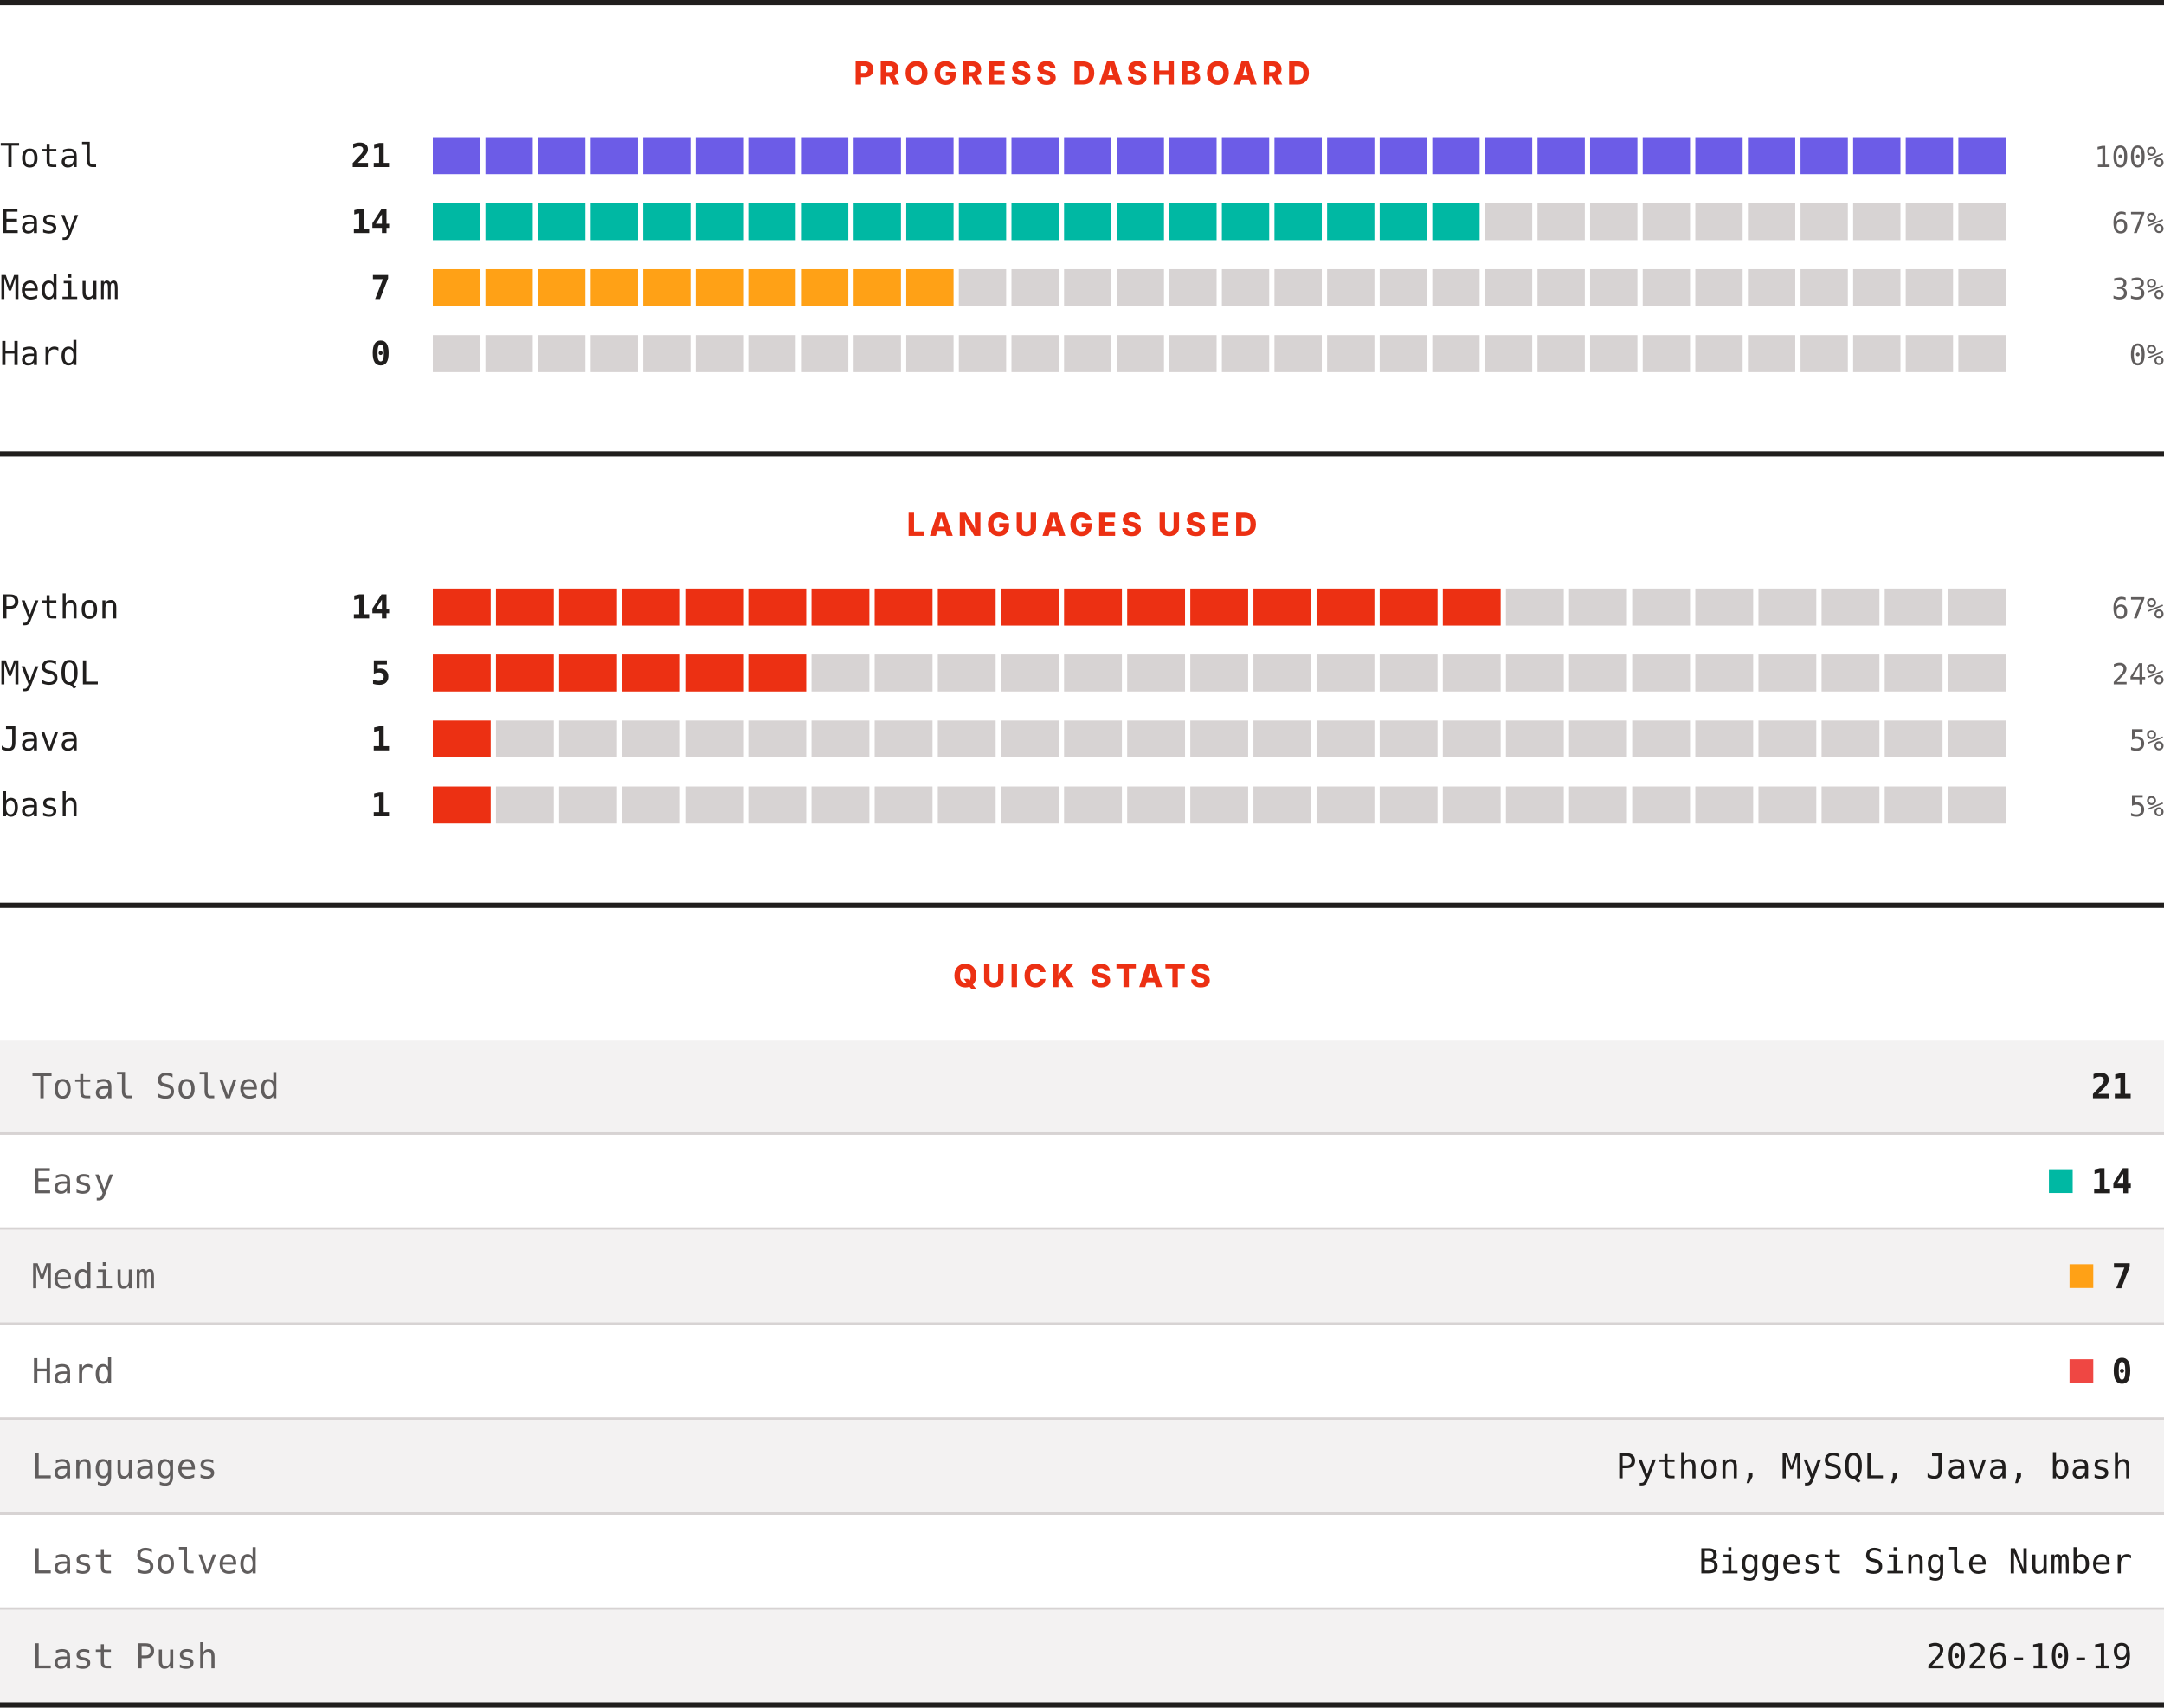
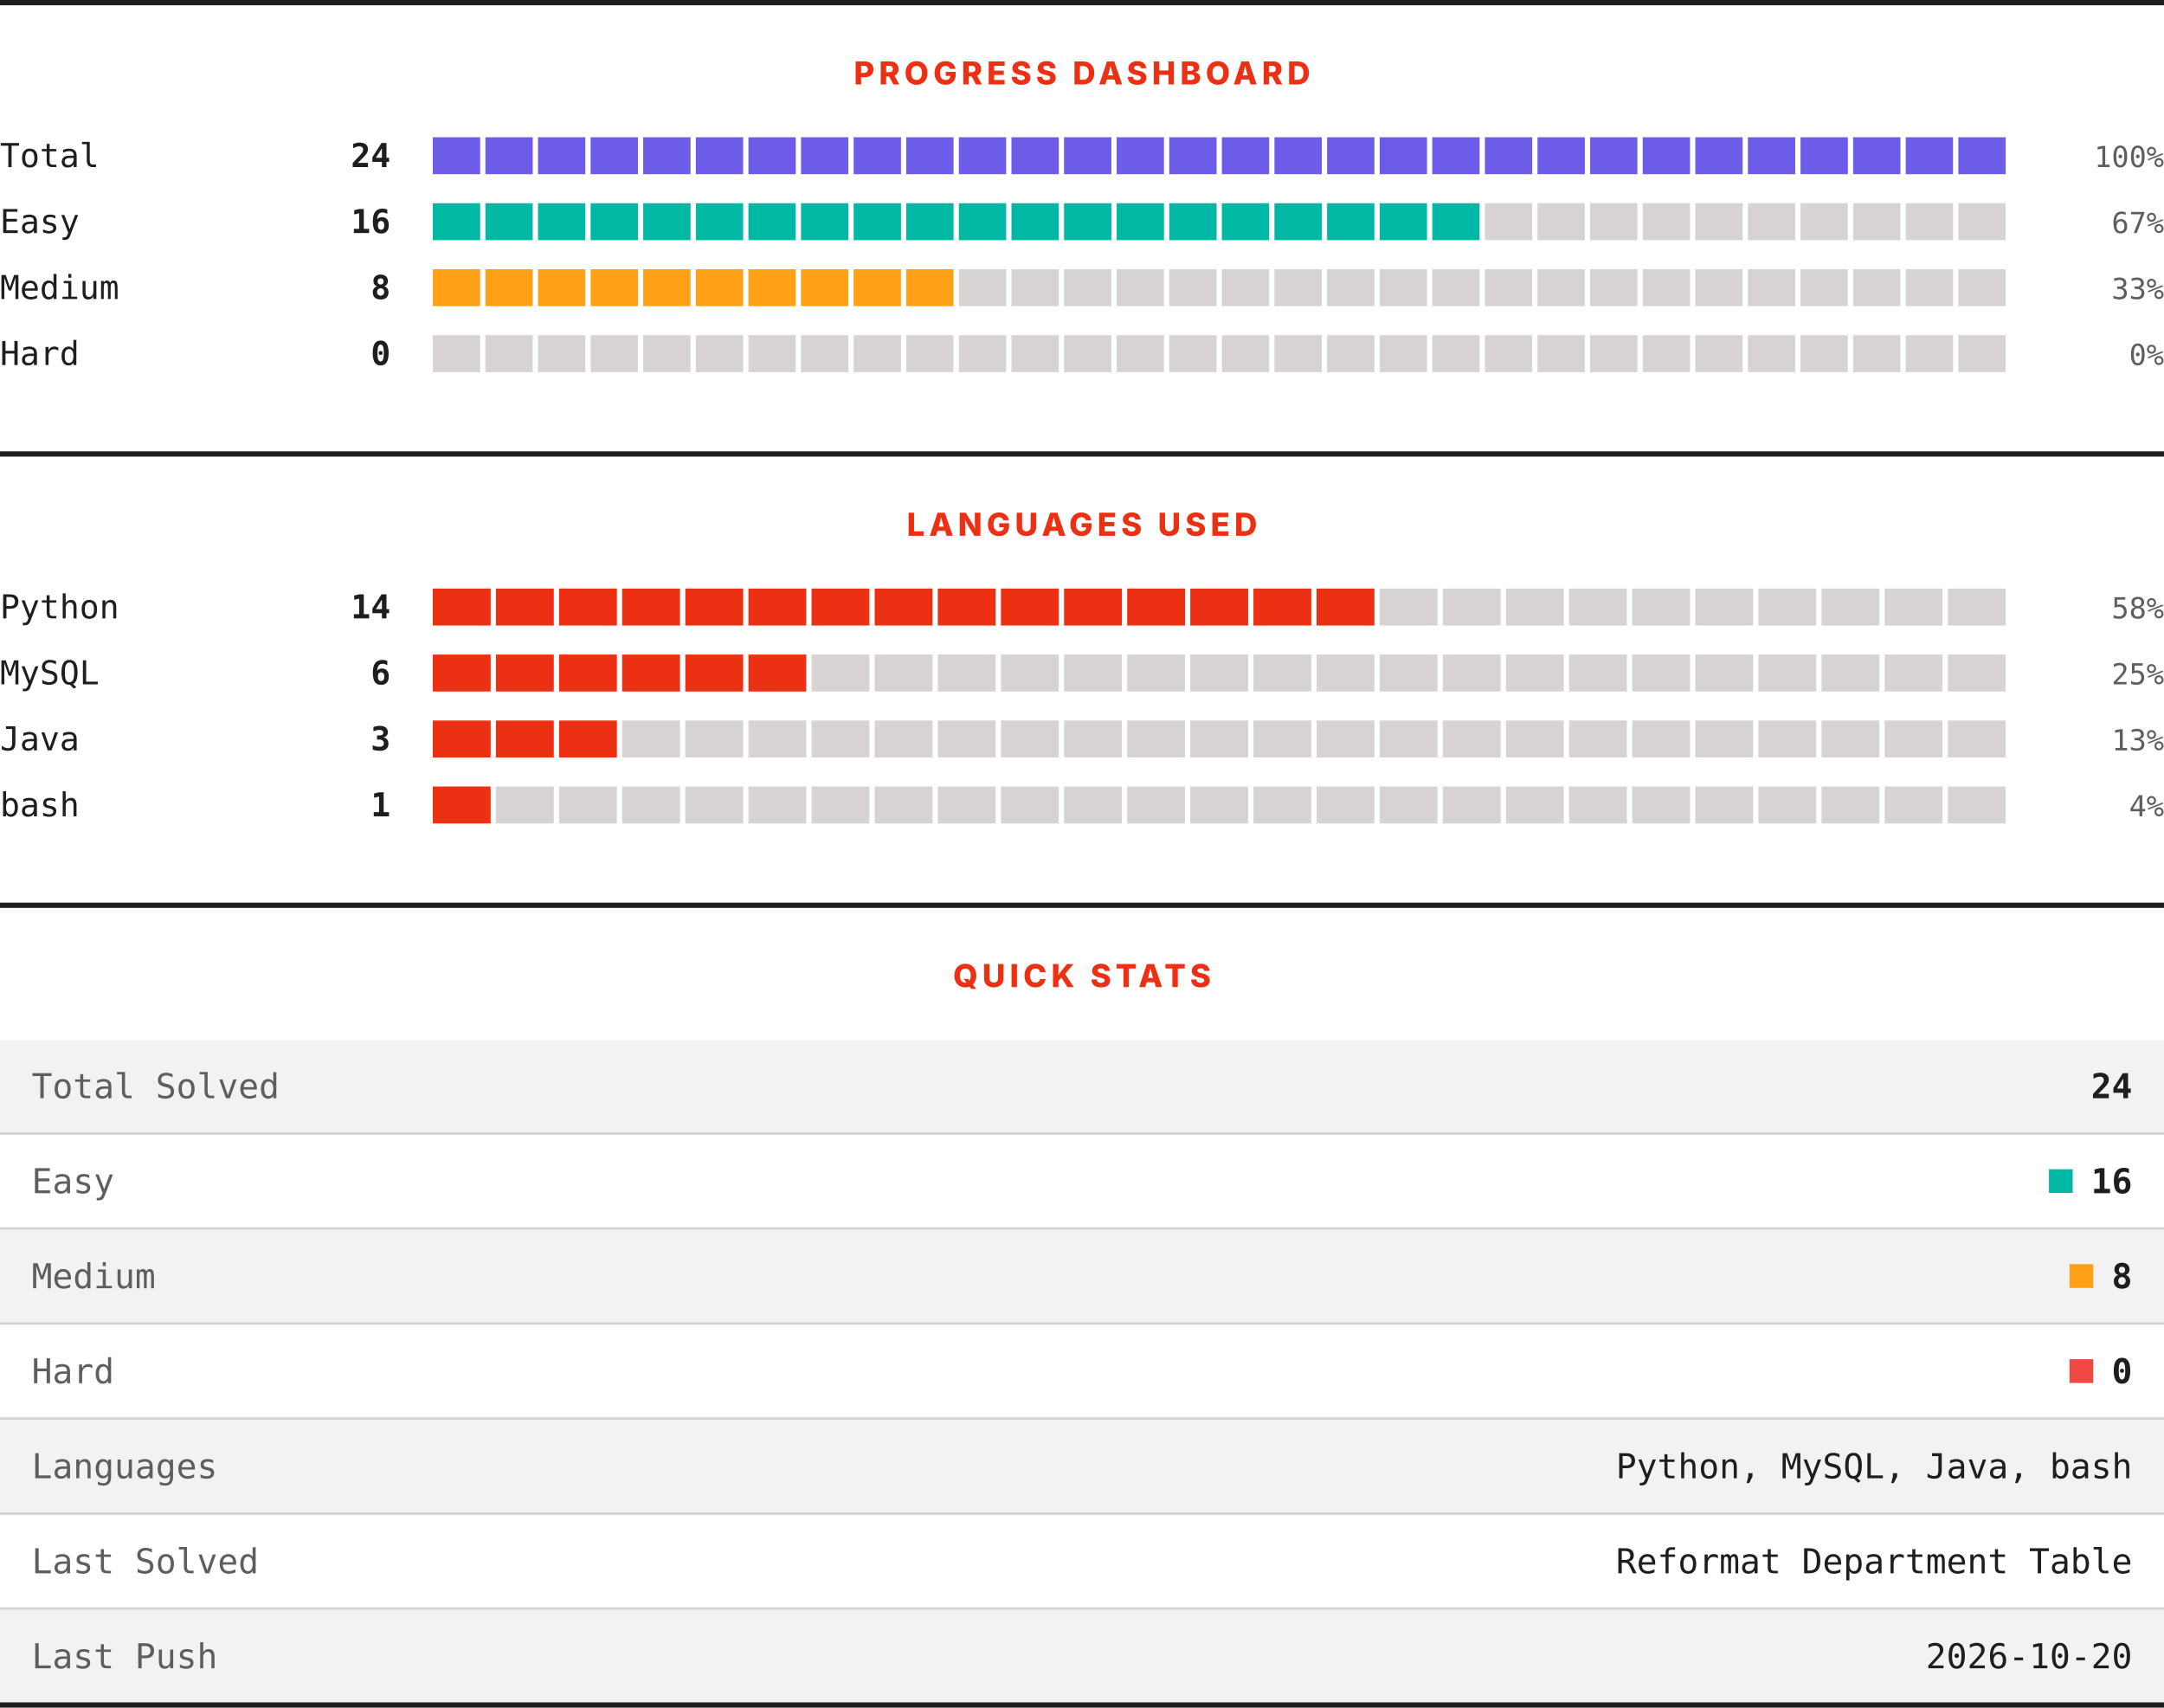
<svg xmlns="http://www.w3.org/2000/svg" width="820" height="647" viewBox="0 0 820 647" role="img" aria-label="LeetCode progress, languages and quick stats">
  <rect width="820" height="647" fill="#ffffff" />
  <rect x="0" y="0" width="820" height="2" fill="#201e1d" />
  <text x="410" y="32" text-anchor="middle" font-family="Archivo, system-ui, -apple-system, Segoe UI, sans-serif" font-size="12" font-weight="800" letter-spacing="1.68" fill="#ec3013">PROGRESS DASHBOARD</text>
  <text x="0" y="63.3" font-family="ui-monospace, SFMono-Regular, Menlo, Consolas, monospace" font-size="12.5" fill="#201e1d">Total</text>
-   <text x="148" y="63.3" text-anchor="end" font-family="ui-monospace, SFMono-Regular, Menlo, Consolas, monospace" font-size="12.5" font-weight="700" fill="#201e1d">21</text>
+   <text x="148" y="63.3" text-anchor="end" font-family="ui-monospace, SFMono-Regular, Menlo, Consolas, monospace" font-size="12.5" font-weight="700" fill="#201e1d">24</text>
  <rect x="164.00" y="52" width="17.93" height="14" fill="#6c5ce7" />
  <rect x="183.93" y="52" width="17.93" height="14" fill="#6c5ce7" />
  <rect x="203.87" y="52" width="17.93" height="14" fill="#6c5ce7" />
  <rect x="223.80" y="52" width="17.93" height="14" fill="#6c5ce7" />
  <rect x="243.73" y="52" width="17.93" height="14" fill="#6c5ce7" />
  <rect x="263.67" y="52" width="17.93" height="14" fill="#6c5ce7" />
  <rect x="283.60" y="52" width="17.93" height="14" fill="#6c5ce7" />
  <rect x="303.53" y="52" width="17.93" height="14" fill="#6c5ce7" />
  <rect x="323.47" y="52" width="17.93" height="14" fill="#6c5ce7" />
  <rect x="343.40" y="52" width="17.93" height="14" fill="#6c5ce7" />
  <rect x="363.33" y="52" width="17.93" height="14" fill="#6c5ce7" />
  <rect x="383.27" y="52" width="17.93" height="14" fill="#6c5ce7" />
  <rect x="403.20" y="52" width="17.93" height="14" fill="#6c5ce7" />
  <rect x="423.13" y="52" width="17.93" height="14" fill="#6c5ce7" />
  <rect x="443.07" y="52" width="17.93" height="14" fill="#6c5ce7" />
  <rect x="463.00" y="52" width="17.93" height="14" fill="#6c5ce7" />
  <rect x="482.93" y="52" width="17.93" height="14" fill="#6c5ce7" />
  <rect x="502.87" y="52" width="17.93" height="14" fill="#6c5ce7" />
  <rect x="522.80" y="52" width="17.93" height="14" fill="#6c5ce7" />
  <rect x="542.73" y="52" width="17.93" height="14" fill="#6c5ce7" />
  <rect x="562.67" y="52" width="17.93" height="14" fill="#6c5ce7" />
  <rect x="582.60" y="52" width="17.93" height="14" fill="#6c5ce7" />
  <rect x="602.53" y="52" width="17.93" height="14" fill="#6c5ce7" />
  <rect x="622.47" y="52" width="17.93" height="14" fill="#6c5ce7" />
  <rect x="642.40" y="52" width="17.93" height="14" fill="#6c5ce7" />
  <rect x="662.33" y="52" width="17.93" height="14" fill="#6c5ce7" />
  <rect x="682.27" y="52" width="17.93" height="14" fill="#6c5ce7" />
  <rect x="702.20" y="52" width="17.93" height="14" fill="#6c5ce7" />
  <rect x="722.13" y="52" width="17.93" height="14" fill="#6c5ce7" />
  <rect x="742.07" y="52" width="17.93" height="14" fill="#6c5ce7" />
  <text x="820" y="63.3" text-anchor="end" font-family="ui-monospace, SFMono-Regular, Menlo, Consolas, monospace" font-size="11" fill="#605d5d">100%</text>
  <text x="0" y="88.3" font-family="ui-monospace, SFMono-Regular, Menlo, Consolas, monospace" font-size="12.5" fill="#201e1d">Easy</text>
-   <text x="148" y="88.3" text-anchor="end" font-family="ui-monospace, SFMono-Regular, Menlo, Consolas, monospace" font-size="12.5" font-weight="700" fill="#201e1d">14</text>
+   <text x="148" y="88.3" text-anchor="end" font-family="ui-monospace, SFMono-Regular, Menlo, Consolas, monospace" font-size="12.5" font-weight="700" fill="#201e1d">16</text>
  <rect x="164.00" y="77" width="17.93" height="14" fill="#00b8a3" />
  <rect x="183.93" y="77" width="17.93" height="14" fill="#00b8a3" />
  <rect x="203.87" y="77" width="17.93" height="14" fill="#00b8a3" />
  <rect x="223.80" y="77" width="17.93" height="14" fill="#00b8a3" />
  <rect x="243.73" y="77" width="17.93" height="14" fill="#00b8a3" />
  <rect x="263.67" y="77" width="17.93" height="14" fill="#00b8a3" />
  <rect x="283.60" y="77" width="17.93" height="14" fill="#00b8a3" />
  <rect x="303.53" y="77" width="17.93" height="14" fill="#00b8a3" />
  <rect x="323.47" y="77" width="17.93" height="14" fill="#00b8a3" />
  <rect x="343.40" y="77" width="17.93" height="14" fill="#00b8a3" />
  <rect x="363.33" y="77" width="17.93" height="14" fill="#00b8a3" />
  <rect x="383.27" y="77" width="17.93" height="14" fill="#00b8a3" />
  <rect x="403.20" y="77" width="17.93" height="14" fill="#00b8a3" />
  <rect x="423.13" y="77" width="17.93" height="14" fill="#00b8a3" />
  <rect x="443.07" y="77" width="17.93" height="14" fill="#00b8a3" />
  <rect x="463.00" y="77" width="17.93" height="14" fill="#00b8a3" />
  <rect x="482.93" y="77" width="17.93" height="14" fill="#00b8a3" />
  <rect x="502.87" y="77" width="17.93" height="14" fill="#00b8a3" />
  <rect x="522.80" y="77" width="17.93" height="14" fill="#00b8a3" />
  <rect x="542.73" y="77" width="17.93" height="14" fill="#00b8a3" />
  <rect x="562.67" y="77" width="17.93" height="14" fill="#d7d3d3" />
  <rect x="582.60" y="77" width="17.93" height="14" fill="#d7d3d3" />
  <rect x="602.53" y="77" width="17.93" height="14" fill="#d7d3d3" />
  <rect x="622.47" y="77" width="17.93" height="14" fill="#d7d3d3" />
  <rect x="642.40" y="77" width="17.93" height="14" fill="#d7d3d3" />
  <rect x="662.33" y="77" width="17.93" height="14" fill="#d7d3d3" />
  <rect x="682.27" y="77" width="17.93" height="14" fill="#d7d3d3" />
  <rect x="702.20" y="77" width="17.93" height="14" fill="#d7d3d3" />
  <rect x="722.13" y="77" width="17.93" height="14" fill="#d7d3d3" />
  <rect x="742.07" y="77" width="17.93" height="14" fill="#d7d3d3" />
  <text x="820" y="88.3" text-anchor="end" font-family="ui-monospace, SFMono-Regular, Menlo, Consolas, monospace" font-size="11" fill="#605d5d">67%</text>
  <text x="0" y="113.3" font-family="ui-monospace, SFMono-Regular, Menlo, Consolas, monospace" font-size="12.5" fill="#201e1d">Medium</text>
-   <text x="148" y="113.3" text-anchor="end" font-family="ui-monospace, SFMono-Regular, Menlo, Consolas, monospace" font-size="12.5" font-weight="700" fill="#201e1d">7</text>
+   <text x="148" y="113.3" text-anchor="end" font-family="ui-monospace, SFMono-Regular, Menlo, Consolas, monospace" font-size="12.5" font-weight="700" fill="#201e1d">8</text>
  <rect x="164.00" y="102" width="17.93" height="14" fill="#ffa116" />
  <rect x="183.93" y="102" width="17.93" height="14" fill="#ffa116" />
  <rect x="203.87" y="102" width="17.93" height="14" fill="#ffa116" />
  <rect x="223.80" y="102" width="17.93" height="14" fill="#ffa116" />
  <rect x="243.73" y="102" width="17.93" height="14" fill="#ffa116" />
  <rect x="263.67" y="102" width="17.93" height="14" fill="#ffa116" />
  <rect x="283.60" y="102" width="17.93" height="14" fill="#ffa116" />
  <rect x="303.53" y="102" width="17.93" height="14" fill="#ffa116" />
  <rect x="323.47" y="102" width="17.93" height="14" fill="#ffa116" />
  <rect x="343.40" y="102" width="17.93" height="14" fill="#ffa116" />
  <rect x="363.33" y="102" width="17.93" height="14" fill="#d7d3d3" />
  <rect x="383.27" y="102" width="17.93" height="14" fill="#d7d3d3" />
  <rect x="403.20" y="102" width="17.93" height="14" fill="#d7d3d3" />
  <rect x="423.13" y="102" width="17.93" height="14" fill="#d7d3d3" />
  <rect x="443.07" y="102" width="17.93" height="14" fill="#d7d3d3" />
  <rect x="463.00" y="102" width="17.93" height="14" fill="#d7d3d3" />
  <rect x="482.93" y="102" width="17.93" height="14" fill="#d7d3d3" />
  <rect x="502.87" y="102" width="17.93" height="14" fill="#d7d3d3" />
  <rect x="522.80" y="102" width="17.93" height="14" fill="#d7d3d3" />
  <rect x="542.73" y="102" width="17.93" height="14" fill="#d7d3d3" />
  <rect x="562.67" y="102" width="17.93" height="14" fill="#d7d3d3" />
  <rect x="582.60" y="102" width="17.93" height="14" fill="#d7d3d3" />
  <rect x="602.53" y="102" width="17.93" height="14" fill="#d7d3d3" />
  <rect x="622.47" y="102" width="17.93" height="14" fill="#d7d3d3" />
  <rect x="642.40" y="102" width="17.93" height="14" fill="#d7d3d3" />
  <rect x="662.33" y="102" width="17.93" height="14" fill="#d7d3d3" />
  <rect x="682.27" y="102" width="17.93" height="14" fill="#d7d3d3" />
  <rect x="702.20" y="102" width="17.93" height="14" fill="#d7d3d3" />
  <rect x="722.13" y="102" width="17.93" height="14" fill="#d7d3d3" />
  <rect x="742.07" y="102" width="17.93" height="14" fill="#d7d3d3" />
  <text x="820" y="113.3" text-anchor="end" font-family="ui-monospace, SFMono-Regular, Menlo, Consolas, monospace" font-size="11" fill="#605d5d">33%</text>
  <text x="0" y="138.3" font-family="ui-monospace, SFMono-Regular, Menlo, Consolas, monospace" font-size="12.5" fill="#201e1d">Hard</text>
  <text x="148" y="138.3" text-anchor="end" font-family="ui-monospace, SFMono-Regular, Menlo, Consolas, monospace" font-size="12.5" font-weight="700" fill="#201e1d">0</text>
  <rect x="164.00" y="127" width="17.93" height="14" fill="#d7d3d3" />
  <rect x="183.93" y="127" width="17.93" height="14" fill="#d7d3d3" />
  <rect x="203.87" y="127" width="17.93" height="14" fill="#d7d3d3" />
  <rect x="223.80" y="127" width="17.93" height="14" fill="#d7d3d3" />
  <rect x="243.73" y="127" width="17.93" height="14" fill="#d7d3d3" />
  <rect x="263.67" y="127" width="17.93" height="14" fill="#d7d3d3" />
  <rect x="283.60" y="127" width="17.93" height="14" fill="#d7d3d3" />
  <rect x="303.53" y="127" width="17.93" height="14" fill="#d7d3d3" />
  <rect x="323.47" y="127" width="17.93" height="14" fill="#d7d3d3" />
  <rect x="343.40" y="127" width="17.93" height="14" fill="#d7d3d3" />
  <rect x="363.33" y="127" width="17.93" height="14" fill="#d7d3d3" />
  <rect x="383.27" y="127" width="17.93" height="14" fill="#d7d3d3" />
  <rect x="403.20" y="127" width="17.93" height="14" fill="#d7d3d3" />
  <rect x="423.13" y="127" width="17.93" height="14" fill="#d7d3d3" />
  <rect x="443.07" y="127" width="17.93" height="14" fill="#d7d3d3" />
  <rect x="463.00" y="127" width="17.93" height="14" fill="#d7d3d3" />
  <rect x="482.93" y="127" width="17.93" height="14" fill="#d7d3d3" />
  <rect x="502.87" y="127" width="17.93" height="14" fill="#d7d3d3" />
  <rect x="522.80" y="127" width="17.93" height="14" fill="#d7d3d3" />
  <rect x="542.73" y="127" width="17.93" height="14" fill="#d7d3d3" />
  <rect x="562.67" y="127" width="17.93" height="14" fill="#d7d3d3" />
  <rect x="582.60" y="127" width="17.93" height="14" fill="#d7d3d3" />
  <rect x="602.53" y="127" width="17.93" height="14" fill="#d7d3d3" />
  <rect x="622.47" y="127" width="17.93" height="14" fill="#d7d3d3" />
  <rect x="642.40" y="127" width="17.93" height="14" fill="#d7d3d3" />
  <rect x="662.33" y="127" width="17.93" height="14" fill="#d7d3d3" />
  <rect x="682.27" y="127" width="17.93" height="14" fill="#d7d3d3" />
  <rect x="702.20" y="127" width="17.93" height="14" fill="#d7d3d3" />
  <rect x="722.13" y="127" width="17.93" height="14" fill="#d7d3d3" />
  <rect x="742.07" y="127" width="17.93" height="14" fill="#d7d3d3" />
  <text x="820" y="138.3" text-anchor="end" font-family="ui-monospace, SFMono-Regular, Menlo, Consolas, monospace" font-size="11" fill="#605d5d">0%</text>
  <rect x="0" y="171" width="820" height="2" fill="#201e1d" />
  <text x="410" y="203" text-anchor="middle" font-family="Archivo, system-ui, -apple-system, Segoe UI, sans-serif" font-size="12" font-weight="800" letter-spacing="1.68" fill="#ec3013">LANGUAGES USED</text>
  <text x="0" y="234.3" font-family="ui-monospace, SFMono-Regular, Menlo, Consolas, monospace" font-size="12.5" fill="#201e1d">Python</text>
  <text x="148" y="234.3" text-anchor="end" font-family="ui-monospace, SFMono-Regular, Menlo, Consolas, monospace" font-size="12.5" font-weight="700" fill="#201e1d">14</text>
  <rect x="164.00" y="223" width="21.92" height="14" fill="#ec3013" />
  <rect x="187.92" y="223" width="21.92" height="14" fill="#ec3013" />
  <rect x="211.84" y="223" width="21.92" height="14" fill="#ec3013" />
  <rect x="235.76" y="223" width="21.92" height="14" fill="#ec3013" />
  <rect x="259.68" y="223" width="21.92" height="14" fill="#ec3013" />
  <rect x="283.60" y="223" width="21.92" height="14" fill="#ec3013" />
  <rect x="307.52" y="223" width="21.92" height="14" fill="#ec3013" />
  <rect x="331.44" y="223" width="21.92" height="14" fill="#ec3013" />
  <rect x="355.36" y="223" width="21.92" height="14" fill="#ec3013" />
  <rect x="379.28" y="223" width="21.92" height="14" fill="#ec3013" />
  <rect x="403.20" y="223" width="21.92" height="14" fill="#ec3013" />
  <rect x="427.12" y="223" width="21.92" height="14" fill="#ec3013" />
  <rect x="451.04" y="223" width="21.92" height="14" fill="#ec3013" />
  <rect x="474.96" y="223" width="21.92" height="14" fill="#ec3013" />
  <rect x="498.88" y="223" width="21.92" height="14" fill="#ec3013" />
-   <rect x="522.80" y="223" width="21.92" height="14" fill="#ec3013" />
-   <rect x="546.72" y="223" width="21.92" height="14" fill="#ec3013" />
+   <rect x="522.80" y="223" width="21.92" height="14" fill="#d7d3d3" />
+   <rect x="546.72" y="223" width="21.92" height="14" fill="#d7d3d3" />
  <rect x="570.64" y="223" width="21.92" height="14" fill="#d7d3d3" />
  <rect x="594.56" y="223" width="21.92" height="14" fill="#d7d3d3" />
  <rect x="618.48" y="223" width="21.92" height="14" fill="#d7d3d3" />
  <rect x="642.40" y="223" width="21.92" height="14" fill="#d7d3d3" />
  <rect x="666.32" y="223" width="21.92" height="14" fill="#d7d3d3" />
  <rect x="690.24" y="223" width="21.92" height="14" fill="#d7d3d3" />
  <rect x="714.16" y="223" width="21.92" height="14" fill="#d7d3d3" />
  <rect x="738.08" y="223" width="21.92" height="14" fill="#d7d3d3" />
-   <text x="820" y="234.3" text-anchor="end" font-family="ui-monospace, SFMono-Regular, Menlo, Consolas, monospace" font-size="11" fill="#605d5d">67%</text>
+   <text x="820" y="234.3" text-anchor="end" font-family="ui-monospace, SFMono-Regular, Menlo, Consolas, monospace" font-size="11" fill="#605d5d">58%</text>
  <text x="0" y="259.3" font-family="ui-monospace, SFMono-Regular, Menlo, Consolas, monospace" font-size="12.5" fill="#201e1d">MySQL</text>
-   <text x="148" y="259.3" text-anchor="end" font-family="ui-monospace, SFMono-Regular, Menlo, Consolas, monospace" font-size="12.5" font-weight="700" fill="#201e1d">5</text>
+   <text x="148" y="259.3" text-anchor="end" font-family="ui-monospace, SFMono-Regular, Menlo, Consolas, monospace" font-size="12.5" font-weight="700" fill="#201e1d">6</text>
  <rect x="164.00" y="248" width="21.92" height="14" fill="#ec3013" />
  <rect x="187.92" y="248" width="21.92" height="14" fill="#ec3013" />
  <rect x="211.84" y="248" width="21.92" height="14" fill="#ec3013" />
  <rect x="235.76" y="248" width="21.92" height="14" fill="#ec3013" />
  <rect x="259.68" y="248" width="21.92" height="14" fill="#ec3013" />
  <rect x="283.60" y="248" width="21.92" height="14" fill="#ec3013" />
  <rect x="307.52" y="248" width="21.92" height="14" fill="#d7d3d3" />
  <rect x="331.44" y="248" width="21.92" height="14" fill="#d7d3d3" />
  <rect x="355.36" y="248" width="21.92" height="14" fill="#d7d3d3" />
  <rect x="379.28" y="248" width="21.92" height="14" fill="#d7d3d3" />
  <rect x="403.20" y="248" width="21.92" height="14" fill="#d7d3d3" />
  <rect x="427.12" y="248" width="21.92" height="14" fill="#d7d3d3" />
  <rect x="451.04" y="248" width="21.92" height="14" fill="#d7d3d3" />
  <rect x="474.96" y="248" width="21.92" height="14" fill="#d7d3d3" />
  <rect x="498.88" y="248" width="21.92" height="14" fill="#d7d3d3" />
  <rect x="522.80" y="248" width="21.92" height="14" fill="#d7d3d3" />
  <rect x="546.72" y="248" width="21.92" height="14" fill="#d7d3d3" />
  <rect x="570.64" y="248" width="21.92" height="14" fill="#d7d3d3" />
  <rect x="594.56" y="248" width="21.92" height="14" fill="#d7d3d3" />
  <rect x="618.48" y="248" width="21.92" height="14" fill="#d7d3d3" />
  <rect x="642.40" y="248" width="21.92" height="14" fill="#d7d3d3" />
  <rect x="666.32" y="248" width="21.92" height="14" fill="#d7d3d3" />
  <rect x="690.24" y="248" width="21.92" height="14" fill="#d7d3d3" />
  <rect x="714.16" y="248" width="21.92" height="14" fill="#d7d3d3" />
  <rect x="738.08" y="248" width="21.92" height="14" fill="#d7d3d3" />
-   <text x="820" y="259.3" text-anchor="end" font-family="ui-monospace, SFMono-Regular, Menlo, Consolas, monospace" font-size="11" fill="#605d5d">24%</text>
+   <text x="820" y="259.3" text-anchor="end" font-family="ui-monospace, SFMono-Regular, Menlo, Consolas, monospace" font-size="11" fill="#605d5d">25%</text>
  <text x="0" y="284.3" font-family="ui-monospace, SFMono-Regular, Menlo, Consolas, monospace" font-size="12.5" fill="#201e1d">Java</text>
-   <text x="148" y="284.3" text-anchor="end" font-family="ui-monospace, SFMono-Regular, Menlo, Consolas, monospace" font-size="12.5" font-weight="700" fill="#201e1d">1</text>
+   <text x="148" y="284.3" text-anchor="end" font-family="ui-monospace, SFMono-Regular, Menlo, Consolas, monospace" font-size="12.5" font-weight="700" fill="#201e1d">3</text>
  <rect x="164.00" y="273" width="21.92" height="14" fill="#ec3013" />
-   <rect x="187.92" y="273" width="21.92" height="14" fill="#d7d3d3" />
-   <rect x="211.84" y="273" width="21.92" height="14" fill="#d7d3d3" />
+   <rect x="187.92" y="273" width="21.92" height="14" fill="#ec3013" />
+   <rect x="211.84" y="273" width="21.92" height="14" fill="#ec3013" />
  <rect x="235.76" y="273" width="21.92" height="14" fill="#d7d3d3" />
  <rect x="259.68" y="273" width="21.92" height="14" fill="#d7d3d3" />
  <rect x="283.60" y="273" width="21.92" height="14" fill="#d7d3d3" />
  <rect x="307.52" y="273" width="21.92" height="14" fill="#d7d3d3" />
  <rect x="331.44" y="273" width="21.92" height="14" fill="#d7d3d3" />
  <rect x="355.36" y="273" width="21.92" height="14" fill="#d7d3d3" />
  <rect x="379.28" y="273" width="21.92" height="14" fill="#d7d3d3" />
  <rect x="403.20" y="273" width="21.92" height="14" fill="#d7d3d3" />
  <rect x="427.12" y="273" width="21.92" height="14" fill="#d7d3d3" />
  <rect x="451.04" y="273" width="21.92" height="14" fill="#d7d3d3" />
  <rect x="474.96" y="273" width="21.92" height="14" fill="#d7d3d3" />
  <rect x="498.88" y="273" width="21.92" height="14" fill="#d7d3d3" />
  <rect x="522.80" y="273" width="21.92" height="14" fill="#d7d3d3" />
  <rect x="546.72" y="273" width="21.92" height="14" fill="#d7d3d3" />
  <rect x="570.64" y="273" width="21.92" height="14" fill="#d7d3d3" />
  <rect x="594.56" y="273" width="21.92" height="14" fill="#d7d3d3" />
  <rect x="618.48" y="273" width="21.92" height="14" fill="#d7d3d3" />
  <rect x="642.40" y="273" width="21.92" height="14" fill="#d7d3d3" />
  <rect x="666.32" y="273" width="21.92" height="14" fill="#d7d3d3" />
  <rect x="690.24" y="273" width="21.92" height="14" fill="#d7d3d3" />
  <rect x="714.16" y="273" width="21.92" height="14" fill="#d7d3d3" />
  <rect x="738.08" y="273" width="21.92" height="14" fill="#d7d3d3" />
-   <text x="820" y="284.3" text-anchor="end" font-family="ui-monospace, SFMono-Regular, Menlo, Consolas, monospace" font-size="11" fill="#605d5d">5%</text>
+   <text x="820" y="284.3" text-anchor="end" font-family="ui-monospace, SFMono-Regular, Menlo, Consolas, monospace" font-size="11" fill="#605d5d">13%</text>
  <text x="0" y="309.3" font-family="ui-monospace, SFMono-Regular, Menlo, Consolas, monospace" font-size="12.5" fill="#201e1d">bash</text>
  <text x="148" y="309.3" text-anchor="end" font-family="ui-monospace, SFMono-Regular, Menlo, Consolas, monospace" font-size="12.5" font-weight="700" fill="#201e1d">1</text>
  <rect x="164.00" y="298" width="21.92" height="14" fill="#ec3013" />
  <rect x="187.92" y="298" width="21.92" height="14" fill="#d7d3d3" />
  <rect x="211.84" y="298" width="21.92" height="14" fill="#d7d3d3" />
  <rect x="235.76" y="298" width="21.92" height="14" fill="#d7d3d3" />
  <rect x="259.68" y="298" width="21.92" height="14" fill="#d7d3d3" />
  <rect x="283.60" y="298" width="21.92" height="14" fill="#d7d3d3" />
  <rect x="307.52" y="298" width="21.92" height="14" fill="#d7d3d3" />
  <rect x="331.44" y="298" width="21.92" height="14" fill="#d7d3d3" />
  <rect x="355.36" y="298" width="21.92" height="14" fill="#d7d3d3" />
  <rect x="379.28" y="298" width="21.92" height="14" fill="#d7d3d3" />
  <rect x="403.20" y="298" width="21.92" height="14" fill="#d7d3d3" />
  <rect x="427.12" y="298" width="21.92" height="14" fill="#d7d3d3" />
  <rect x="451.04" y="298" width="21.92" height="14" fill="#d7d3d3" />
  <rect x="474.96" y="298" width="21.92" height="14" fill="#d7d3d3" />
  <rect x="498.88" y="298" width="21.92" height="14" fill="#d7d3d3" />
  <rect x="522.80" y="298" width="21.92" height="14" fill="#d7d3d3" />
  <rect x="546.72" y="298" width="21.92" height="14" fill="#d7d3d3" />
  <rect x="570.64" y="298" width="21.92" height="14" fill="#d7d3d3" />
  <rect x="594.56" y="298" width="21.92" height="14" fill="#d7d3d3" />
  <rect x="618.48" y="298" width="21.92" height="14" fill="#d7d3d3" />
  <rect x="642.40" y="298" width="21.92" height="14" fill="#d7d3d3" />
  <rect x="666.32" y="298" width="21.92" height="14" fill="#d7d3d3" />
  <rect x="690.24" y="298" width="21.92" height="14" fill="#d7d3d3" />
  <rect x="714.16" y="298" width="21.92" height="14" fill="#d7d3d3" />
  <rect x="738.08" y="298" width="21.92" height="14" fill="#d7d3d3" />
-   <text x="820" y="309.3" text-anchor="end" font-family="ui-monospace, SFMono-Regular, Menlo, Consolas, monospace" font-size="11" fill="#605d5d">5%</text>
+   <text x="820" y="309.3" text-anchor="end" font-family="ui-monospace, SFMono-Regular, Menlo, Consolas, monospace" font-size="11" fill="#605d5d">4%</text>
  <rect x="0" y="342" width="820" height="2" fill="#201e1d" />
  <text x="410" y="374" text-anchor="middle" font-family="Archivo, system-ui, -apple-system, Segoe UI, sans-serif" font-size="12" font-weight="800" letter-spacing="1.68" fill="#ec3013">QUICK STATS</text>
  <rect x="0" y="394" width="820" height="35" fill="#f3f2f2" />
  <text x="12" y="416.1" font-family="ui-monospace, SFMono-Regular, Menlo, Consolas, monospace" font-size="13" fill="#605d5d">Total Solved</text>
-   <text x="808" y="416.1" text-anchor="end" font-family="ui-monospace, SFMono-Regular, Menlo, Consolas, monospace" font-size="13" font-weight="700" fill="#201e1d">21</text>
+   <text x="808" y="416.1" text-anchor="end" font-family="ui-monospace, SFMono-Regular, Menlo, Consolas, monospace" font-size="13" font-weight="700" fill="#201e1d">24</text>
  <rect x="0" y="429" width="820" height="1" fill="#d7d3d3" />
  <rect x="0" y="430" width="820" height="35" fill="#ffffff" />
  <text x="12" y="452.1" font-family="ui-monospace, SFMono-Regular, Menlo, Consolas, monospace" font-size="13" fill="#605d5d">Easy</text>
  <rect x="776.4" y="443" width="9" height="9" fill="#00b8a3" />
-   <text x="808" y="452.1" text-anchor="end" font-family="ui-monospace, SFMono-Regular, Menlo, Consolas, monospace" font-size="13" font-weight="700" fill="#201e1d">14</text>
+   <text x="808" y="452.1" text-anchor="end" font-family="ui-monospace, SFMono-Regular, Menlo, Consolas, monospace" font-size="13" font-weight="700" fill="#201e1d">16</text>
  <rect x="0" y="465" width="820" height="1" fill="#d7d3d3" />
  <rect x="0" y="466" width="820" height="35" fill="#f3f2f2" />
  <text x="12" y="488.1" font-family="ui-monospace, SFMono-Regular, Menlo, Consolas, monospace" font-size="13" fill="#605d5d">Medium</text>
  <rect x="784.2" y="479" width="9" height="9" fill="#ffa116" />
-   <text x="808" y="488.1" text-anchor="end" font-family="ui-monospace, SFMono-Regular, Menlo, Consolas, monospace" font-size="13" font-weight="700" fill="#201e1d">7</text>
+   <text x="808" y="488.1" text-anchor="end" font-family="ui-monospace, SFMono-Regular, Menlo, Consolas, monospace" font-size="13" font-weight="700" fill="#201e1d">8</text>
  <rect x="0" y="501" width="820" height="1" fill="#d7d3d3" />
  <rect x="0" y="502" width="820" height="35" fill="#ffffff" />
  <text x="12" y="524.1" font-family="ui-monospace, SFMono-Regular, Menlo, Consolas, monospace" font-size="13" fill="#605d5d">Hard</text>
  <rect x="784.2" y="515" width="9" height="9" fill="#ef4743" />
  <text x="808" y="524.1" text-anchor="end" font-family="ui-monospace, SFMono-Regular, Menlo, Consolas, monospace" font-size="13" font-weight="700" fill="#201e1d">0</text>
  <rect x="0" y="537" width="820" height="1" fill="#d7d3d3" />
  <rect x="0" y="538" width="820" height="35" fill="#f3f2f2" />
  <text x="12" y="560.1" font-family="ui-monospace, SFMono-Regular, Menlo, Consolas, monospace" font-size="13" fill="#605d5d">Languages</text>
  <text x="808" y="560.1" text-anchor="end" font-family="ui-monospace, SFMono-Regular, Menlo, Consolas, monospace" font-size="13" fill="#201e1d">Python, MySQL, Java, bash</text>
  <rect x="0" y="573" width="820" height="1" fill="#d7d3d3" />
  <rect x="0" y="574" width="820" height="35" fill="#ffffff" />
  <text x="12" y="596.1" font-family="ui-monospace, SFMono-Regular, Menlo, Consolas, monospace" font-size="13" fill="#605d5d">Last Solved</text>
-   <text x="808" y="596.1" text-anchor="end" font-family="ui-monospace, SFMono-Regular, Menlo, Consolas, monospace" font-size="13" fill="#201e1d">Biggest Single Number</text>
+   <text x="808" y="596.1" text-anchor="end" font-family="ui-monospace, SFMono-Regular, Menlo, Consolas, monospace" font-size="13" fill="#201e1d">Reformat Department Table</text>
  <rect x="0" y="609" width="820" height="1" fill="#d7d3d3" />
  <rect x="0" y="610" width="820" height="35" fill="#f3f2f2" />
  <text x="12" y="632.1" font-family="ui-monospace, SFMono-Regular, Menlo, Consolas, monospace" font-size="13" fill="#605d5d">Last Push</text>
-   <text x="808" y="632.1" text-anchor="end" font-family="ui-monospace, SFMono-Regular, Menlo, Consolas, monospace" font-size="13" fill="#201e1d">2026-10-19</text>
+   <text x="808" y="632.1" text-anchor="end" font-family="ui-monospace, SFMono-Regular, Menlo, Consolas, monospace" font-size="13" fill="#201e1d">2026-10-20</text>
  <rect x="0" y="645" width="820" height="2" fill="#201e1d" />
</svg>
